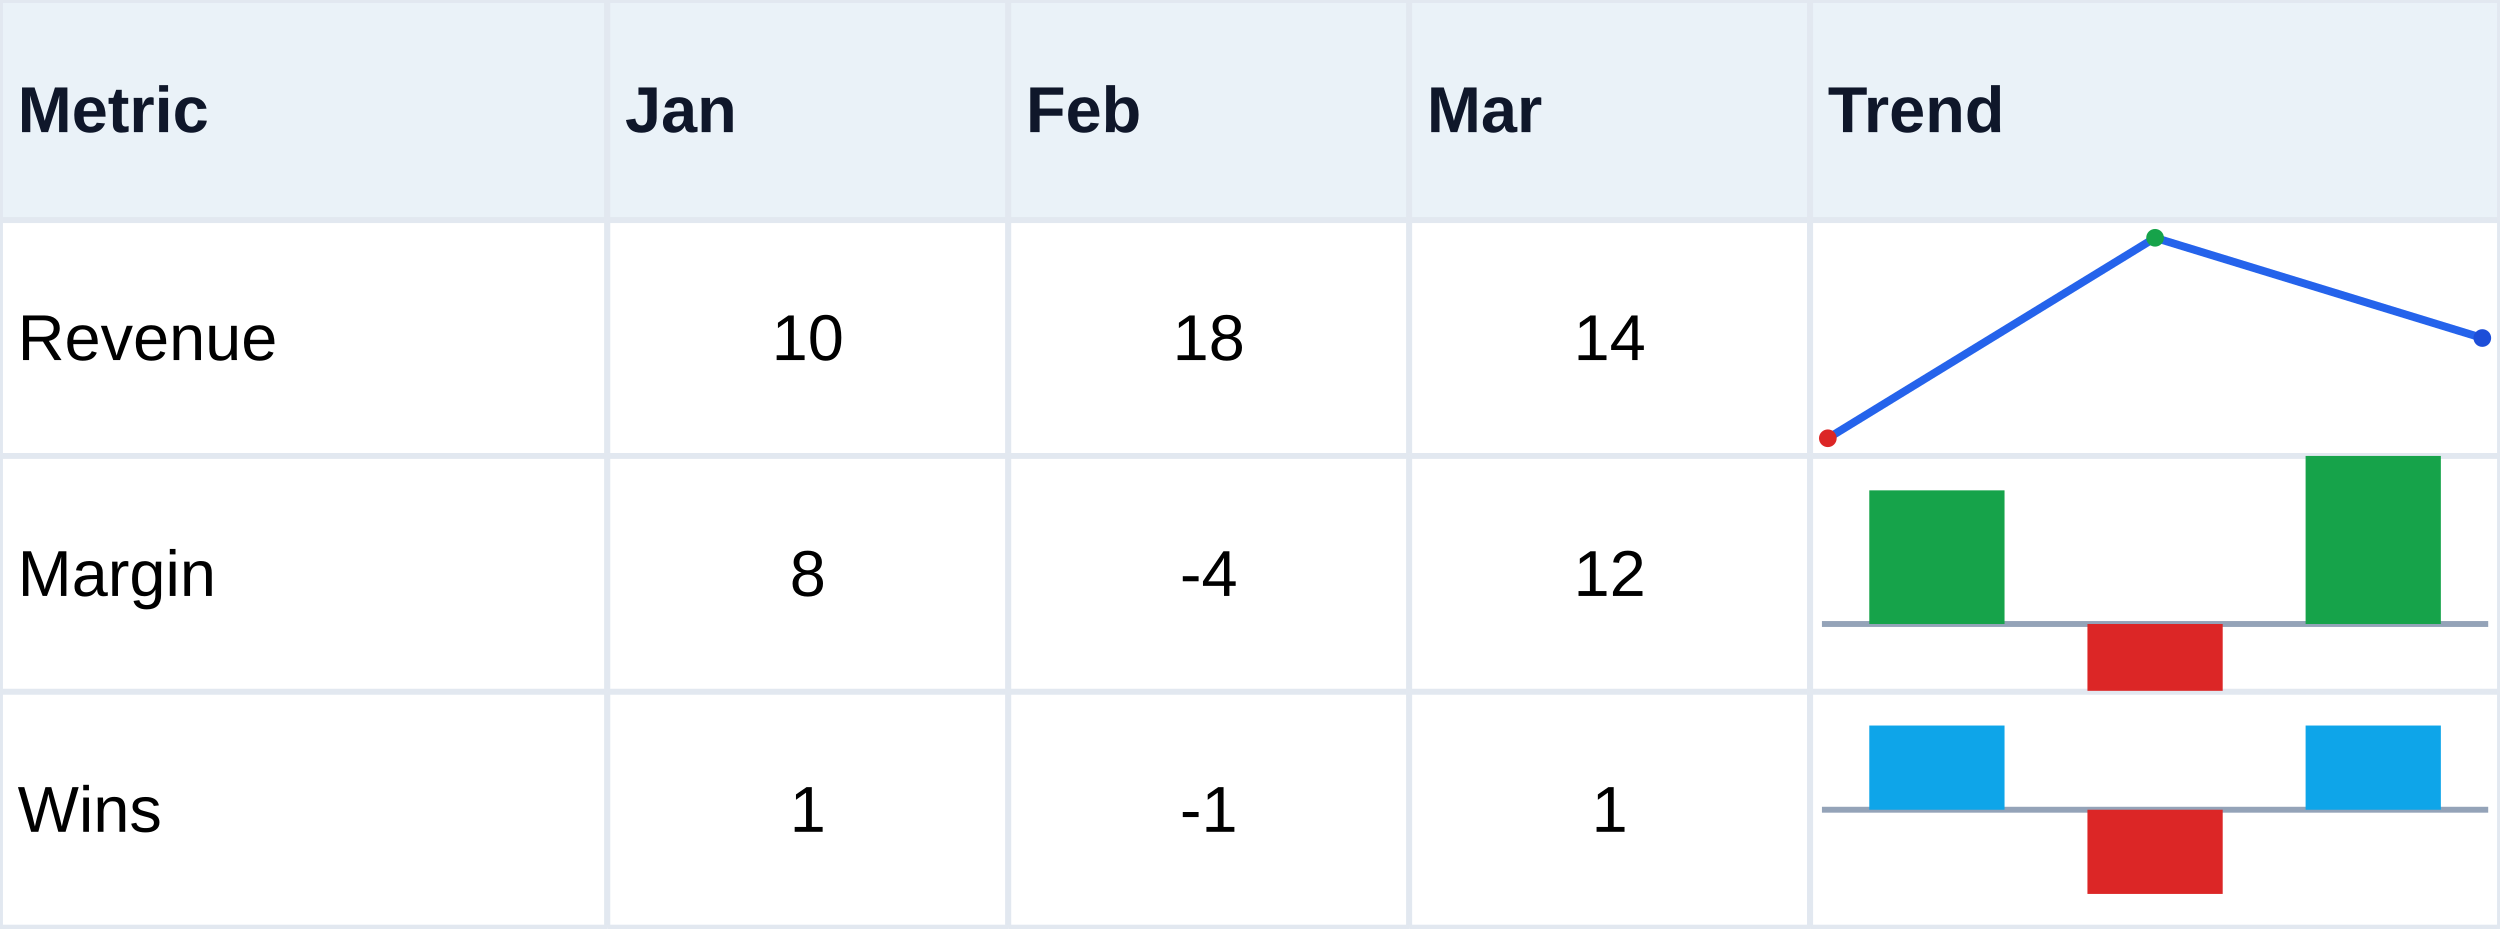
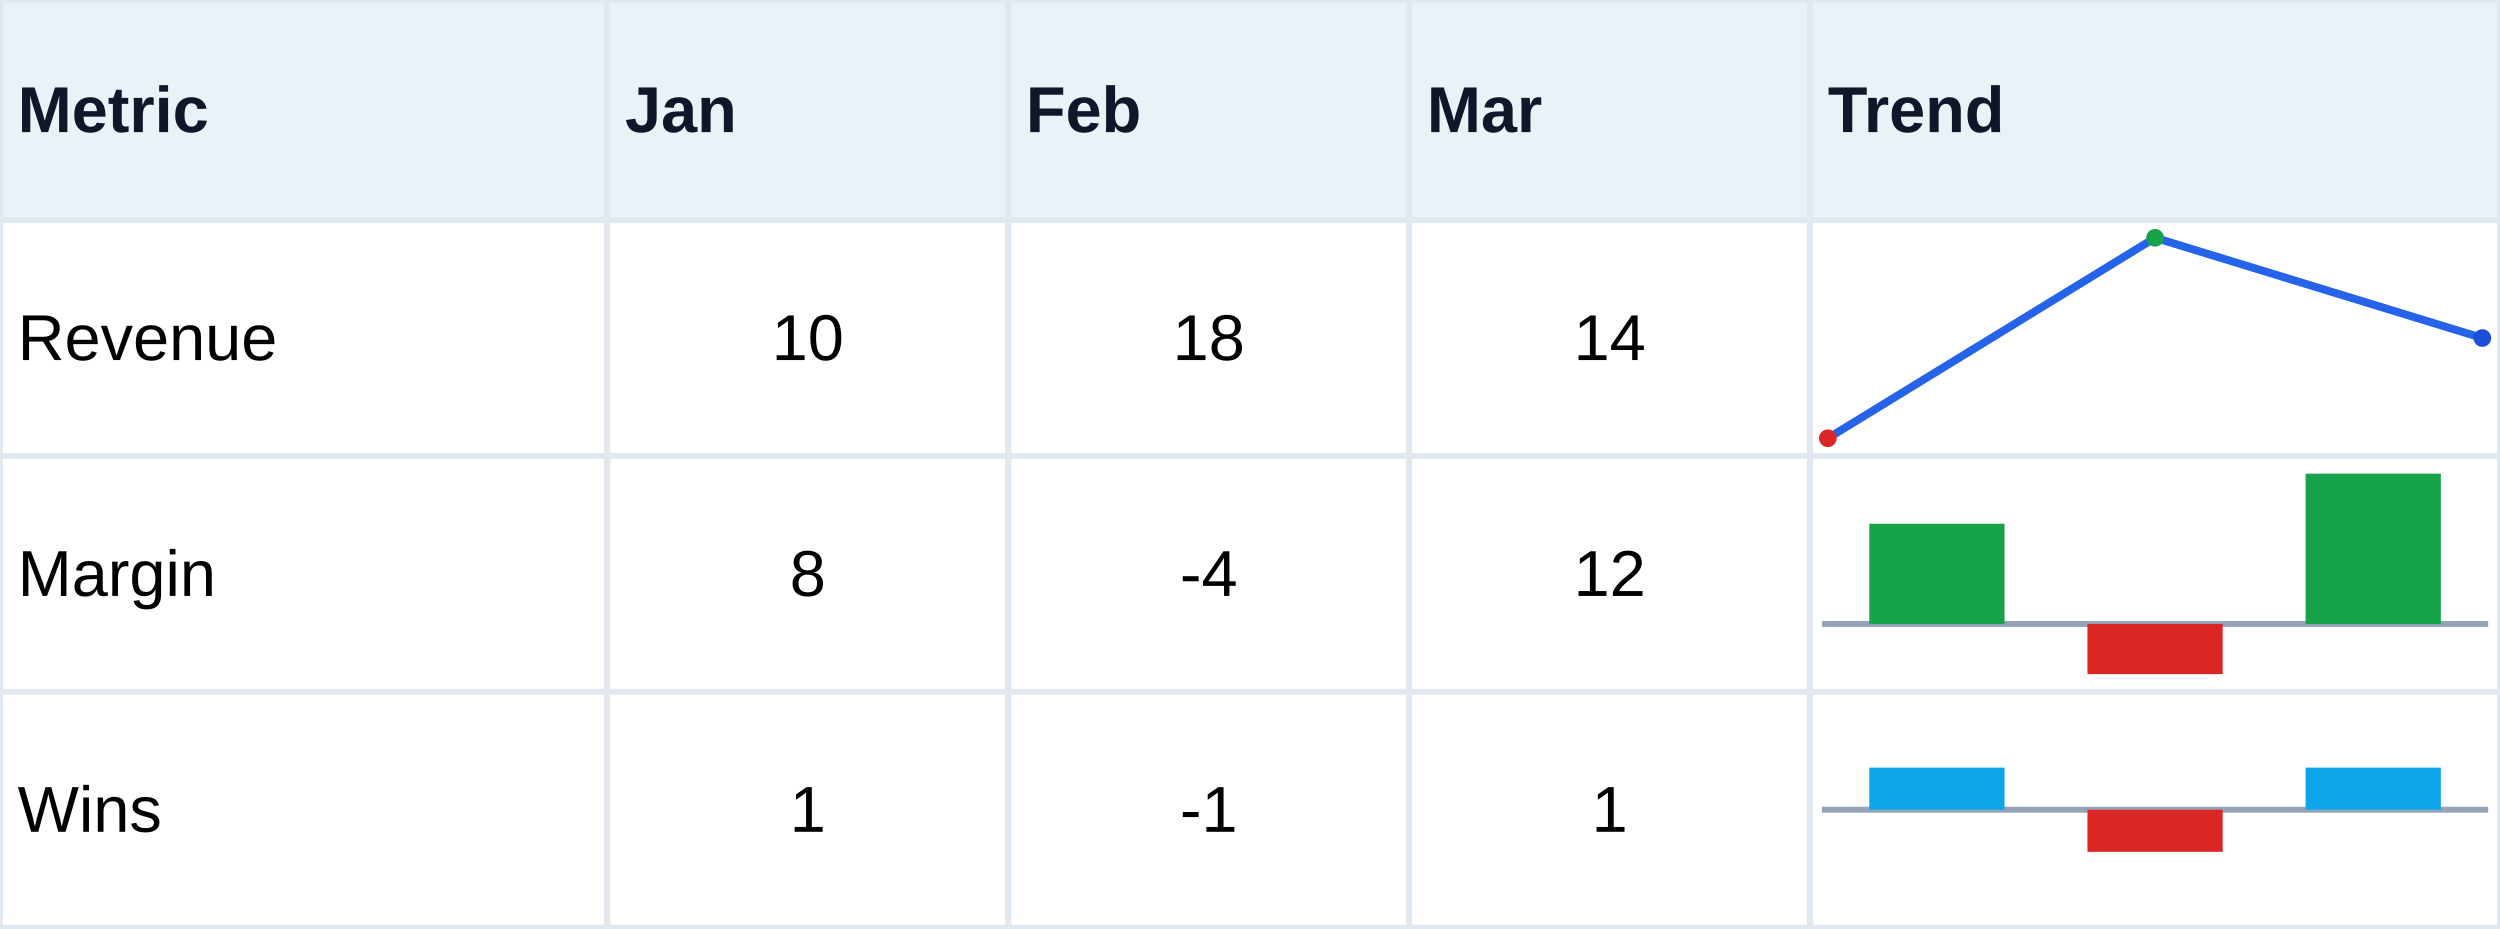
<svg xmlns="http://www.w3.org/2000/svg" width="848" height="315" viewBox="0 0 848 315">
  <rect x="0" y="0" width="848" height="315" fill="#FFFFFF" />
  <rect x="0" y="0" width="206" height="74.66" fill="#EAF2F8" />
  <line x1="0" y1="0" x2="206" y2="0" stroke="#E2E8F0" stroke-width="2" />
  <line x1="206" y1="0" x2="206" y2="74.66" stroke="#E2E8F0" stroke-width="2" />
  <line x1="0" y1="74.66" x2="206" y2="74.66" stroke="#E2E8F0" stroke-width="2" />
  <line x1="0" y1="0" x2="0" y2="74.66" stroke="#E2E8F0" stroke-width="2" />
  <rect x="206" y="0" width="136" height="74.66" fill="#EAF2F8" />
  <line x1="206" y1="0" x2="342" y2="0" stroke="#E2E8F0" stroke-width="2" />
  <line x1="342" y1="0" x2="342" y2="74.66" stroke="#E2E8F0" stroke-width="2" />
  <line x1="206" y1="74.66" x2="342" y2="74.66" stroke="#E2E8F0" stroke-width="2" />
  <line x1="206" y1="0" x2="206" y2="74.66" stroke="#E2E8F0" stroke-width="2" />
  <rect x="342" y="0" width="136" height="74.66" fill="#EAF2F8" />
  <line x1="342" y1="0" x2="478" y2="0" stroke="#E2E8F0" stroke-width="2" />
  <line x1="478" y1="0" x2="478" y2="74.66" stroke="#E2E8F0" stroke-width="2" />
  <line x1="342" y1="74.66" x2="478" y2="74.66" stroke="#E2E8F0" stroke-width="2" />
  <line x1="342" y1="0" x2="342" y2="74.66" stroke="#E2E8F0" stroke-width="2" />
  <rect x="478" y="0" width="136" height="74.66" fill="#EAF2F8" />
  <line x1="478" y1="0" x2="614" y2="0" stroke="#E2E8F0" stroke-width="2" />
  <line x1="614" y1="0" x2="614" y2="74.66" stroke="#E2E8F0" stroke-width="2" />
  <line x1="478" y1="74.66" x2="614" y2="74.66" stroke="#E2E8F0" stroke-width="2" />
  <line x1="478" y1="0" x2="478" y2="74.66" stroke="#E2E8F0" stroke-width="2" />
  <rect x="614" y="0" width="234" height="74.66" fill="#EAF2F8" />
  <line x1="614" y1="0" x2="848" y2="0" stroke="#E2E8F0" stroke-width="2" />
  <line x1="848" y1="0" x2="848" y2="74.66" stroke="#E2E8F0" stroke-width="2" />
  <line x1="614" y1="74.66" x2="848" y2="74.66" stroke="#E2E8F0" stroke-width="2" />
  <line x1="614" y1="0" x2="614" y2="74.66" stroke="#E2E8F0" stroke-width="2" />
  <rect x="0" y="74.66" width="206" height="80" fill="#FFFFFF" />
  <line x1="0" y1="74.66" x2="206" y2="74.66" stroke="#E2E8F0" stroke-width="2" />
  <line x1="206" y1="74.66" x2="206" y2="154.66" stroke="#E2E8F0" stroke-width="2" />
  <line x1="0" y1="154.66" x2="206" y2="154.66" stroke="#E2E8F0" stroke-width="2" />
  <line x1="0" y1="74.66" x2="0" y2="154.66" stroke="#E2E8F0" stroke-width="2" />
  <rect x="206" y="74.66" width="136" height="80" fill="#FFFFFF" />
  <line x1="206" y1="74.66" x2="342" y2="74.66" stroke="#E2E8F0" stroke-width="2" />
  <line x1="342" y1="74.66" x2="342" y2="154.66" stroke="#E2E8F0" stroke-width="2" />
  <line x1="206" y1="154.66" x2="342" y2="154.66" stroke="#E2E8F0" stroke-width="2" />
  <line x1="206" y1="74.66" x2="206" y2="154.66" stroke="#E2E8F0" stroke-width="2" />
  <rect x="342" y="74.66" width="136" height="80" fill="#FFFFFF" />
  <line x1="342" y1="74.66" x2="478" y2="74.66" stroke="#E2E8F0" stroke-width="2" />
  <line x1="478" y1="74.66" x2="478" y2="154.66" stroke="#E2E8F0" stroke-width="2" />
  <line x1="342" y1="154.66" x2="478" y2="154.66" stroke="#E2E8F0" stroke-width="2" />
  <line x1="342" y1="74.66" x2="342" y2="154.66" stroke="#E2E8F0" stroke-width="2" />
  <rect x="478" y="74.66" width="136" height="80" fill="#FFFFFF" />
  <line x1="478" y1="74.66" x2="614" y2="74.66" stroke="#E2E8F0" stroke-width="2" />
  <line x1="614" y1="74.66" x2="614" y2="154.66" stroke="#E2E8F0" stroke-width="2" />
  <line x1="478" y1="154.66" x2="614" y2="154.66" stroke="#E2E8F0" stroke-width="2" />
  <line x1="478" y1="74.66" x2="478" y2="154.66" stroke="#E2E8F0" stroke-width="2" />
  <rect x="614" y="74.66" width="234" height="80" fill="#FFFFFF" />
  <line x1="614" y1="74.66" x2="848" y2="74.66" stroke="#E2E8F0" stroke-width="2" />
  <line x1="848" y1="74.66" x2="848" y2="154.66" stroke="#E2E8F0" stroke-width="2" />
  <line x1="614" y1="154.66" x2="848" y2="154.66" stroke="#E2E8F0" stroke-width="2" />
  <line x1="614" y1="74.66" x2="614" y2="154.66" stroke="#E2E8F0" stroke-width="2" />
  <rect x="0" y="154.66" width="206" height="80" fill="#FFFFFF" />
  <line x1="0" y1="154.66" x2="206" y2="154.66" stroke="#E2E8F0" stroke-width="2" />
  <line x1="206" y1="154.66" x2="206" y2="234.66" stroke="#E2E8F0" stroke-width="2" />
  <line x1="0" y1="234.66" x2="206" y2="234.66" stroke="#E2E8F0" stroke-width="2" />
  <line x1="0" y1="154.66" x2="0" y2="234.66" stroke="#E2E8F0" stroke-width="2" />
  <rect x="206" y="154.66" width="136" height="80" fill="#FFFFFF" />
  <line x1="206" y1="154.66" x2="342" y2="154.66" stroke="#E2E8F0" stroke-width="2" />
  <line x1="342" y1="154.66" x2="342" y2="234.66" stroke="#E2E8F0" stroke-width="2" />
  <line x1="206" y1="234.66" x2="342" y2="234.66" stroke="#E2E8F0" stroke-width="2" />
  <line x1="206" y1="154.66" x2="206" y2="234.66" stroke="#E2E8F0" stroke-width="2" />
  <rect x="342" y="154.66" width="136" height="80" fill="#FFFFFF" />
  <line x1="342" y1="154.66" x2="478" y2="154.66" stroke="#E2E8F0" stroke-width="2" />
  <line x1="478" y1="154.66" x2="478" y2="234.66" stroke="#E2E8F0" stroke-width="2" />
  <line x1="342" y1="234.66" x2="478" y2="234.66" stroke="#E2E8F0" stroke-width="2" />
  <line x1="342" y1="154.66" x2="342" y2="234.66" stroke="#E2E8F0" stroke-width="2" />
  <rect x="478" y="154.66" width="136" height="80" fill="#FFFFFF" />
  <line x1="478" y1="154.66" x2="614" y2="154.66" stroke="#E2E8F0" stroke-width="2" />
  <line x1="614" y1="154.66" x2="614" y2="234.66" stroke="#E2E8F0" stroke-width="2" />
  <line x1="478" y1="234.66" x2="614" y2="234.66" stroke="#E2E8F0" stroke-width="2" />
  <line x1="478" y1="154.66" x2="478" y2="234.66" stroke="#E2E8F0" stroke-width="2" />
  <rect x="614" y="154.66" width="234" height="80" fill="#FFFFFF" />
  <line x1="614" y1="154.66" x2="848" y2="154.66" stroke="#E2E8F0" stroke-width="2" />
  <line x1="848" y1="154.66" x2="848" y2="234.66" stroke="#E2E8F0" stroke-width="2" />
  <line x1="614" y1="234.66" x2="848" y2="234.66" stroke="#E2E8F0" stroke-width="2" />
  <line x1="614" y1="154.66" x2="614" y2="234.66" stroke="#E2E8F0" stroke-width="2" />
  <rect x="0" y="234.66" width="206" height="80" fill="#FFFFFF" />
  <line x1="0" y1="234.66" x2="206" y2="234.66" stroke="#E2E8F0" stroke-width="2" />
  <line x1="206" y1="234.66" x2="206" y2="314.66" stroke="#E2E8F0" stroke-width="2" />
  <line x1="0" y1="314.66" x2="206" y2="314.66" stroke="#E2E8F0" stroke-width="2" />
  <line x1="0" y1="234.66" x2="0" y2="314.66" stroke="#E2E8F0" stroke-width="2" />
  <rect x="206" y="234.66" width="136" height="80" fill="#FFFFFF" />
  <line x1="206" y1="234.66" x2="342" y2="234.66" stroke="#E2E8F0" stroke-width="2" />
  <line x1="342" y1="234.66" x2="342" y2="314.66" stroke="#E2E8F0" stroke-width="2" />
  <line x1="206" y1="314.66" x2="342" y2="314.66" stroke="#E2E8F0" stroke-width="2" />
  <line x1="206" y1="234.66" x2="206" y2="314.66" stroke="#E2E8F0" stroke-width="2" />
  <rect x="342" y="234.66" width="136" height="80" fill="#FFFFFF" />
  <line x1="342" y1="234.66" x2="478" y2="234.66" stroke="#E2E8F0" stroke-width="2" />
  <line x1="478" y1="234.66" x2="478" y2="314.66" stroke="#E2E8F0" stroke-width="2" />
  <line x1="342" y1="314.66" x2="478" y2="314.66" stroke="#E2E8F0" stroke-width="2" />
  <line x1="342" y1="234.66" x2="342" y2="314.66" stroke="#E2E8F0" stroke-width="2" />
  <rect x="478" y="234.66" width="136" height="80" fill="#FFFFFF" />
  <line x1="478" y1="234.66" x2="614" y2="234.66" stroke="#E2E8F0" stroke-width="2" />
  <line x1="614" y1="234.66" x2="614" y2="314.66" stroke="#E2E8F0" stroke-width="2" />
  <line x1="478" y1="314.66" x2="614" y2="314.66" stroke="#E2E8F0" stroke-width="2" />
  <line x1="478" y1="234.66" x2="478" y2="314.66" stroke="#E2E8F0" stroke-width="2" />
  <rect x="614" y="234.66" width="234" height="80" fill="#FFFFFF" />
  <line x1="614" y1="234.66" x2="848" y2="234.66" stroke="#E2E8F0" stroke-width="2" />
  <line x1="848" y1="234.66" x2="848" y2="314.66" stroke="#E2E8F0" stroke-width="2" />
  <line x1="614" y1="314.66" x2="848" y2="314.66" stroke="#E2E8F0" stroke-width="2" />
  <line x1="614" y1="234.66" x2="614" y2="314.66" stroke="#E2E8F0" stroke-width="2" />
  <clipPath id="xl-text-1-1">
    <rect x="0" y="0" width="206" height="74.66" />
  </clipPath>
  <g clip-path="url(#xl-text-1-1)">
    <text x="6" y="44.81" fill="#0F172A" font-family="Calibri, Arial, sans-serif" font-size="22" text-anchor="start" font-weight="700">Metric</text>
  </g>
  <clipPath id="xl-text-1-2">
    <rect x="206" y="0" width="136" height="74.66" />
  </clipPath>
  <g clip-path="url(#xl-text-1-2)">
    <text x="212" y="44.81" fill="#0F172A" font-family="Calibri, Arial, sans-serif" font-size="22" text-anchor="start" font-weight="700">Jan</text>
  </g>
  <clipPath id="xl-text-1-3">
    <rect x="342" y="0" width="136" height="74.66" />
  </clipPath>
  <g clip-path="url(#xl-text-1-3)">
    <text x="348" y="44.81" fill="#0F172A" font-family="Calibri, Arial, sans-serif" font-size="22" text-anchor="start" font-weight="700">Feb</text>
  </g>
  <clipPath id="xl-text-1-4">
    <rect x="478" y="0" width="136" height="74.66" />
  </clipPath>
  <g clip-path="url(#xl-text-1-4)">
    <text x="484" y="44.81" fill="#0F172A" font-family="Calibri, Arial, sans-serif" font-size="22" text-anchor="start" font-weight="700">Mar</text>
  </g>
  <clipPath id="xl-text-1-5">
    <rect x="614" y="0" width="234" height="74.66" />
  </clipPath>
  <g clip-path="url(#xl-text-1-5)">
    <text x="620" y="44.81" fill="#0F172A" font-family="Calibri, Arial, sans-serif" font-size="22" text-anchor="start" font-weight="700">Trend</text>
  </g>
  <clipPath id="xl-text-2-1">
    <rect x="0" y="74.66" width="206" height="80" />
  </clipPath>
  <g clip-path="url(#xl-text-2-1)">
    <text x="6" y="122.14" fill="#000000" font-family="Calibri, Arial, sans-serif" font-size="22" text-anchor="start">Revenue</text>
  </g>
  <clipPath id="xl-text-2-2">
    <rect x="206" y="74.66" width="136" height="80" />
  </clipPath>
  <g clip-path="url(#xl-text-2-2)">
    <text x="274" y="122.14" fill="#000000" font-family="Calibri, Arial, sans-serif" font-size="22" text-anchor="middle">10</text>
  </g>
  <clipPath id="xl-text-2-3">
    <rect x="342" y="74.66" width="136" height="80" />
  </clipPath>
  <g clip-path="url(#xl-text-2-3)">
    <text x="410" y="122.14" fill="#000000" font-family="Calibri, Arial, sans-serif" font-size="22" text-anchor="middle">18</text>
  </g>
  <clipPath id="xl-text-2-4">
    <rect x="478" y="74.66" width="136" height="80" />
  </clipPath>
  <g clip-path="url(#xl-text-2-4)">
    <text x="546" y="122.14" fill="#000000" font-family="Calibri, Arial, sans-serif" font-size="22" text-anchor="middle">14</text>
  </g>
  <clipPath id="xl-text-3-1">
    <rect x="0" y="154.66" width="206" height="80" />
  </clipPath>
  <g clip-path="url(#xl-text-3-1)">
    <text x="6" y="202.14" fill="#000000" font-family="Calibri, Arial, sans-serif" font-size="22" text-anchor="start">Margin</text>
  </g>
  <clipPath id="xl-text-3-2">
    <rect x="206" y="154.66" width="136" height="80" />
  </clipPath>
  <g clip-path="url(#xl-text-3-2)">
    <text x="274" y="202.14" fill="#000000" font-family="Calibri, Arial, sans-serif" font-size="22" text-anchor="middle">8</text>
  </g>
  <clipPath id="xl-text-3-3">
    <rect x="342" y="154.66" width="136" height="80" />
  </clipPath>
  <g clip-path="url(#xl-text-3-3)">
    <text x="410" y="202.14" fill="#000000" font-family="Calibri, Arial, sans-serif" font-size="22" text-anchor="middle">-4</text>
  </g>
  <clipPath id="xl-text-3-4">
    <rect x="478" y="154.66" width="136" height="80" />
  </clipPath>
  <g clip-path="url(#xl-text-3-4)">
    <text x="546" y="202.14" fill="#000000" font-family="Calibri, Arial, sans-serif" font-size="22" text-anchor="middle">12</text>
  </g>
  <clipPath id="xl-text-4-1">
    <rect x="0" y="234.66" width="206" height="80" />
  </clipPath>
  <g clip-path="url(#xl-text-4-1)">
    <text x="6" y="282.14" fill="#000000" font-family="Calibri, Arial, sans-serif" font-size="22" text-anchor="start">Wins</text>
  </g>
  <clipPath id="xl-text-4-2">
    <rect x="206" y="234.66" width="136" height="80" />
  </clipPath>
  <g clip-path="url(#xl-text-4-2)">
    <text x="274" y="282.14" fill="#000000" font-family="Calibri, Arial, sans-serif" font-size="22" text-anchor="middle">1</text>
  </g>
  <clipPath id="xl-text-4-3">
    <rect x="342" y="234.66" width="136" height="80" />
  </clipPath>
  <g clip-path="url(#xl-text-4-3)">
    <text x="410" y="282.14" fill="#000000" font-family="Calibri, Arial, sans-serif" font-size="22" text-anchor="middle">-1</text>
  </g>
  <clipPath id="xl-text-4-4">
    <rect x="478" y="234.66" width="136" height="80" />
  </clipPath>
  <g clip-path="url(#xl-text-4-4)">
    <text x="546" y="282.14" fill="#000000" font-family="Calibri, Arial, sans-serif" font-size="22" text-anchor="middle">1</text>
  </g>
  <defs>
    <clipPath id="officeimo-sparkline-clip-0">
      <rect x="614" y="74.66" width="234" height="80" />
    </clipPath>
  </defs>
  <g clip-path="url(#officeimo-sparkline-clip-0)">
    <polyline fill="none" stroke="#2563EB" stroke-width="2.7" points="620,148.66 731,80.66 842,114.66" />
    <circle cx="620" cy="148.66" r="3" fill="#DC2626" />
    <circle cx="731" cy="80.66" r="3" fill="#16A34A" />
    <circle cx="842" cy="114.66" r="3" fill="#1D4ED8" />
  </g>
  <defs>
    <clipPath id="officeimo-sparkline-clip-1">
      <rect x="614" y="154.66" width="234" height="80" />
    </clipPath>
  </defs>
  <g clip-path="url(#officeimo-sparkline-clip-1)">
    <line x1="618" y1="211.66" x2="844" y2="211.66" stroke="#94A3B8" stroke-width="2" />
-     <rect x="634.06" y="166.327" width="45.88" height="45.333" fill="#16A34A" />
-     <rect x="708.06" y="211.66" width="45.88" height="22.667" fill="#DC2626" />
-     <rect x="782.06" y="143.66" width="45.88" height="68" fill="#16A34A" />
+     <rect x="634.06" y="177.66" width="45.88" height="34" fill="#16A34A" />
+     <rect x="708.06" y="211.66" width="45.88" height="17" fill="#DC2626" />
+     <rect x="782.06" y="160.66" width="45.88" height="51" fill="#16A34A" />
  </g>
  <defs>
    <clipPath id="officeimo-sparkline-clip-2">
      <rect x="614" y="234.66" width="234" height="80" />
    </clipPath>
  </defs>
  <g clip-path="url(#officeimo-sparkline-clip-2)">
    <line x1="618" y1="274.66" x2="844" y2="274.66" stroke="#94A3B8" stroke-width="2" />
-     <rect x="634.06" y="246.1" width="45.88" height="28.56" fill="#0EA5E9" />
-     <rect x="708.06" y="274.66" width="45.88" height="28.56" fill="#DC2626" />
-     <rect x="782.06" y="246.1" width="45.88" height="28.56" fill="#0EA5E9" />
+     <rect x="634.06" y="260.38" width="45.88" height="14.28" fill="#0EA5E9" />
+     <rect x="708.06" y="274.66" width="45.88" height="14.28" fill="#DC2626" />
+     <rect x="782.06" y="260.38" width="45.88" height="14.28" fill="#0EA5E9" />
  </g>
</svg>
